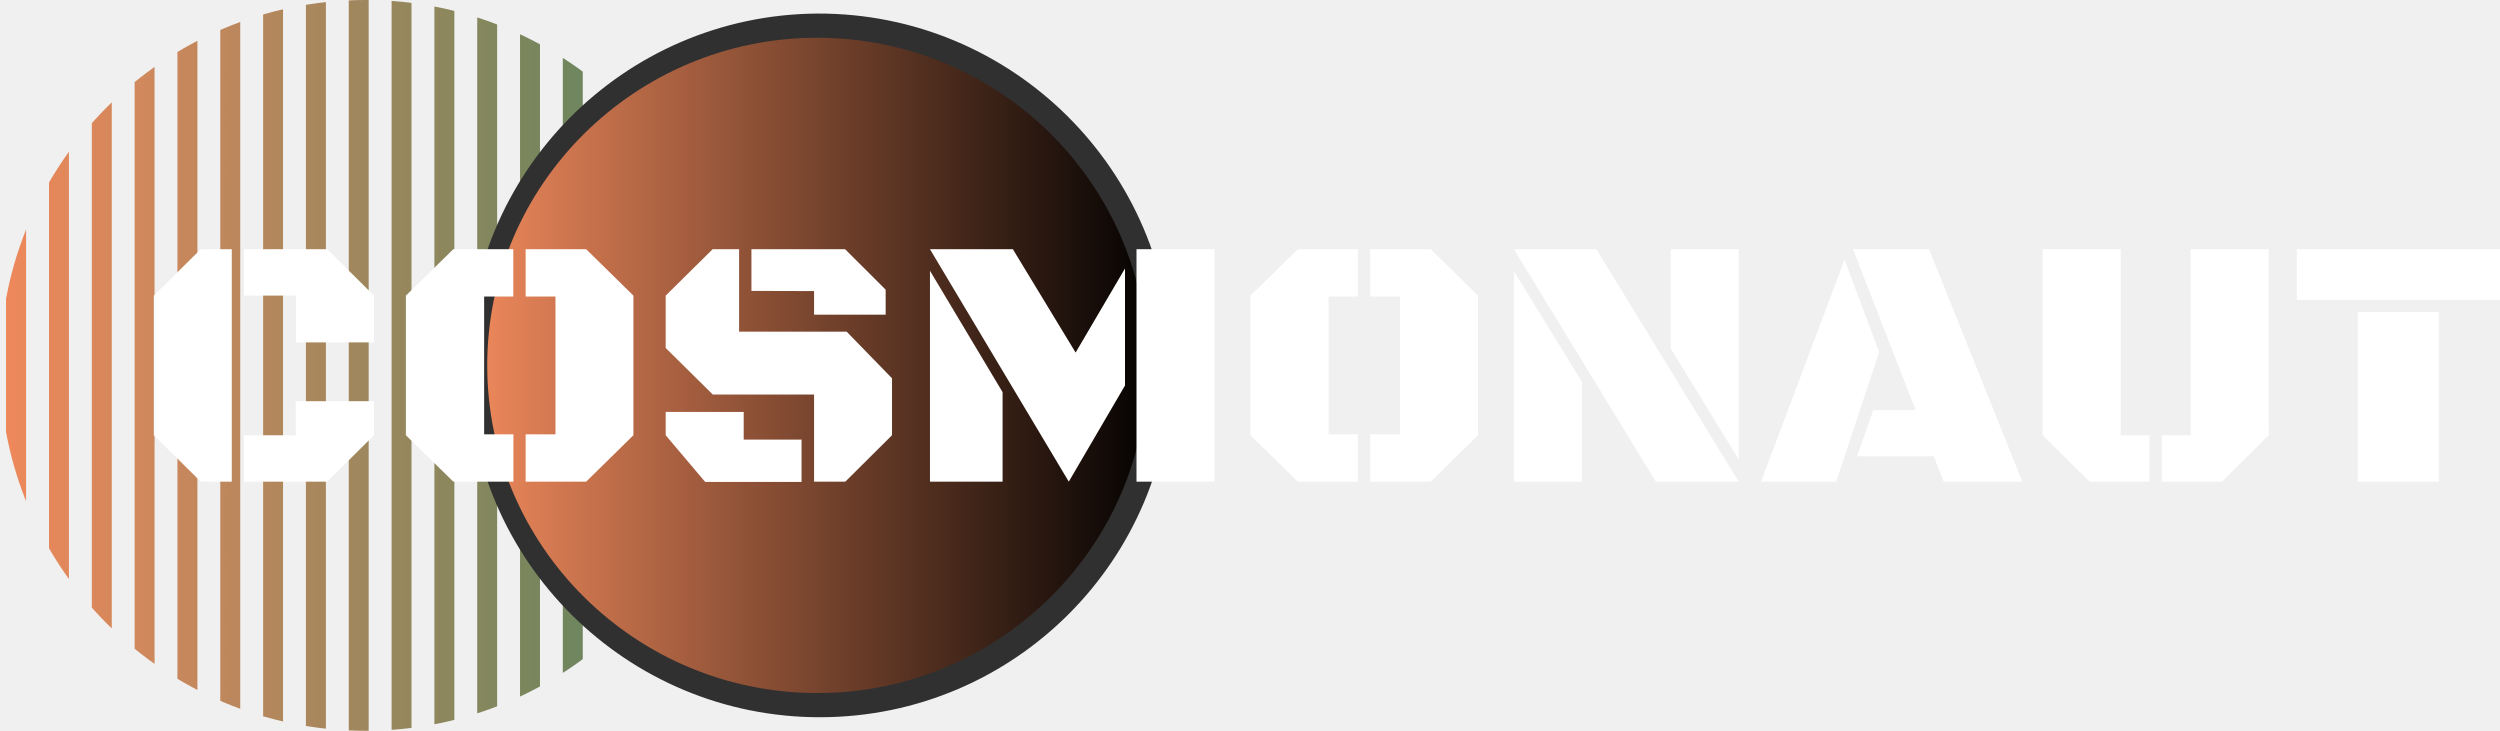
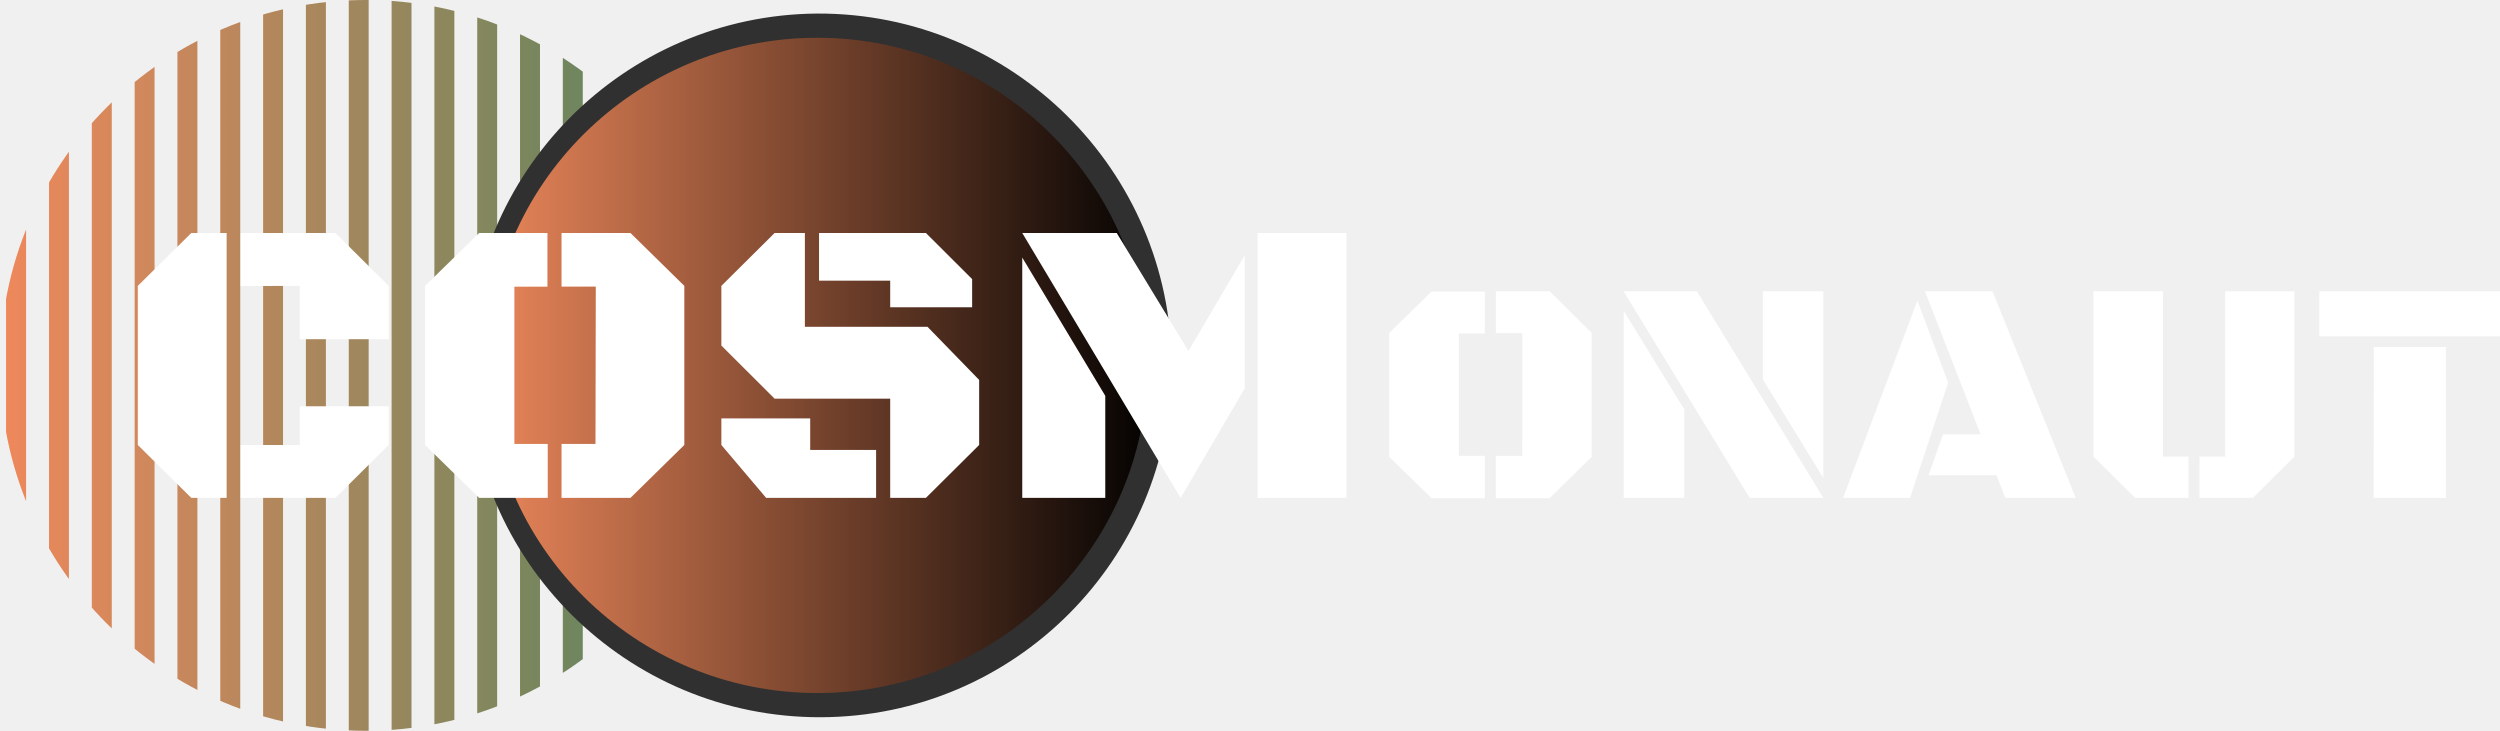
<svg xmlns="http://www.w3.org/2000/svg" id="Layer_1" data-name="Layer 1" viewBox="0 0 413.11 120.77">
  <defs>
    <style>.cls-1{fill:none;}.cls-2{clip-path:url(#clip-path);}.cls-3{fill:url(#linear-gradient);}.cls-4{fill:url(#linear-gradient-2);}.cls-5{fill:#303030;}.cls-6{fill:#fff;}</style>
    <clipPath id="clip-path">
      <circle class="cls-1" cx="60.38" cy="60.38" r="60.38" />
    </clipPath>
    <linearGradient id="linear-gradient" x1="1.02" y1="48.29" x2="223.67" y2="48.29" gradientUnits="userSpaceOnUse">
      <stop offset="0" stop-color="#ee885b" />
      <stop offset="0.49" stop-color="#5c865e" />
      <stop offset="0.87" stop-color="#3b526d" />
    </linearGradient>
    <linearGradient id="linear-gradient-2" x1="78.51" y1="60.38" x2="191.61" y2="60.38" gradientUnits="userSpaceOnUse">
      <stop offset="0" stop-color="#ee885b" />
      <stop offset="1" />
    </linearGradient>
  </defs>
  <g class="cls-2">
    <path class="cls-3" d="M4.31,122.34H1V-25.76H4.31Zm7.08-148.1H8.1v148.1h3.29Zm7.08,0h-3.3v148.1h3.3Zm7.07,0H22.25v148.1h3.29Zm7.08,0h-3.3v148.1h3.3Zm7.08,0H36.4v148.1h3.3Zm7.07,0H43.48v148.1h3.29Zm7.08,0h-3.3v148.1h3.3Zm7.07,0H57.63v148.1h3.29Zm7.08,0H64.71v148.1H68Zm7.08,0h-3.3v148.1h3.3Zm7.07,0H78.86v148.1h3.29Zm7.08,0h-3.3v148.1h3.3Zm7.07,0H93v148.1H96.3Zm7.08,0h-3.29v148.1h3.29Zm7.08,0h-3.3v148.1h3.3Zm7.07,0h-3.29v148.1h3.29Zm7.08,0h-3.3v148.1h3.3Zm7.07,0h-3.29v148.1h3.29Zm7.08,0h-3.29v148.1h3.29Zm7.08,0h-3.3v148.1h3.3Zm7.07,0h-3.29v148.1h3.29Zm7.08,0H156.7v148.1H160Zm7.08,0h-3.3v148.1h3.3Zm7.07,0h-3.29v148.1h3.29Zm7.08,0h-3.3v148.1h3.3Zm7.07,0H185v148.1h3.29Zm7.08,0h-3.29v148.1h3.29Zm7.08,0h-3.3v148.1h3.3Zm7.07,0h-3.29v148.1h3.29Zm7.08,0h-3.3v148.1h3.3Zm7.07,0h-3.29v148.1h3.29Z" />
  </g>
  <path class="cls-4" d="M135.06,116.52c-31.18,0-56.55-25.18-56.55-56.14S103.88,4.24,135.06,4.24s56.55,25.19,56.55,56.14S166.24,116.52,135.06,116.52Z" />
  <path class="cls-5" d="M135.06,6.24c30.08,0,54.55,24.29,54.55,54.14s-24.47,54.14-54.55,54.14S80.51,90.24,80.51,60.38,105,6.24,135.06,6.24m0-4a58.14,58.14,0,1,0,58.55,58.14A58.34,58.34,0,0,0,135.06,2.24Z" />
-   <path class="cls-6" d="M38.3,79.59H33.17l-7.75-7.67V48.85l7.75-7.67H38.3Zm2-30.74V41.18H54.07l7.73,7.67v7.73H48.91V48.85Zm0,30.74V71.92h8.57V66.3H61.8v5.62l-7.73,7.67Z" />
-   <path class="cls-6" d="M80,71.77h4.84v7.82H74.91l-7.84-7.67V48.85l7.84-7.67h9.91V49H80ZM91.79,49H86.86V41.18h10l7.81,7.67V71.92l-7.81,7.67h-10V71.77h4.93Z" />
-   <path class="cls-6" d="M134.52,79.59V65.2H117.79L110,57.5V48.85l7.76-7.67h4.37V54.81h17.78l7.49,7.7v9.41l-7.72,7.67ZM110,68.07h12.89v4.57h9.56v7H116.53L110,71.92Zm14.17-20V41.18h15.48l6.7,6.69V52H134.52V48.1Z" />
-   <path class="cls-6" d="M153.67,79.59V44.74l12,20.06V79.59Zm0-38.41h13.7l10.37,17.08,8.16-13.9V63.7l-9.29,15.89Zm34.13,38.41V41.18h12.88V79.59Z" />
-   <path class="cls-6" d="M219.54,71.77h4.84v7.82h-9.91l-7.84-7.67V48.85l7.84-7.67h9.91V49h-4.84ZM231.35,49h-4.93V41.18h10l7.81,7.67V71.92l-7.81,7.67h-10V71.77h4.93Z" />
-   <path class="cls-6" d="M287.31,79.59h-13.7L250.17,41.18h13.62Zm-37.14,0V44.83L261.4,63.09v16.5Zm37.14-38.41V75.94L276.09,57.59V41.18Z" />
-   <path class="cls-6" d="M303.43,79.59H291L304.8,42.92l5.71,15.25Zm16.09-4.2H306.87l2.68-7.61h7L306.2,41.18h12.56l15.42,38.41h-13Z" />
-   <path class="cls-6" d="M350.44,71.92h4.75v7.67h-9.91l-7.75-7.67V41.18h12.91Zm24.45,0-7.72,7.67h-9.94V71.92H362V41.18h12.88Z" />
-   <path class="cls-6" d="M379.53,41.18h33.58v8.37H379.53Zm10.08,10.36H403V79.59H389.61Z" />
+   <path class="cls-6" d="M37.45,82.27H31.61l-8.84-8.74V47.24l8.84-8.74h5.84Zm2.33-35V38.5H55.42l8.8,8.74v8.81H49.54V47.24Zm0,35V73.53h9.76v-6.4H64.22v6.4l-8.8,8.74Z" />
+   <path class="cls-6" d="M85,73.36h5.51v8.91H79.17l-8.93-8.74V47.24l8.93-8.74H90.46v8.87H85Zm13.45-26H92.79V38.5h11.39l8.9,8.74V73.53l-8.9,8.74H92.79V73.36H98.4Z" />
+   <path class="cls-6" d="M147.1,82.27V65.88H128L119.2,57.1V47.24L128,38.5h5V54h20.26l8.54,8.78V73.53L153,82.27ZM119.2,69.14h14.68v5.21h10.89v7.92H126.6l-7.4-8.74Zm16.14-22.76V38.5H153l7.64,7.62v4.65H147.1V46.38Z" />
+   <path class="cls-6" d="M168.92,82.27V42.56l13.72,22.85V82.27Zm0-43.77h15.61L196.39,58l9.3-15.83v22l-10.6,18.11Zm38.9,43.77V38.5h14.68V82.27Z" />
+   <path class="cls-6" d="M241.07,75.32h4.3v7h-8.81l-7-6.82V55l7-6.82h8.81v6.92h-4.3Zm10.49-20.27h-4.38V48.13h8.89L263,55v20.5l-6.94,6.82h-8.89v-7h4.38Z" />
+   <path class="cls-6" d="M301.3,82.27H289.12L268.29,48.13h12.1Zm-33,0V51.37l10,16.24V82.27Zm33-34.14V79l-10-16.31V48.13Z" />
+   <path class="cls-6" d="M315.62,82.27H304.56l12.28-32.59,5.08,13.55Zm14.3-3.73H318.68l2.38-6.77h6.22l-9.19-23.64h11.16L343,82.27H331.37Z" />
+   <path class="cls-6" d="M357.41,75.45h4.22v6.82h-8.81l-6.89-6.82V48.13h11.48Zm21.73,0-6.86,6.82h-8.83V75.45h4.24V48.13h11.45Z" />
+   <path class="cls-6" d="M383.26,48.13h29.85v7.44H383.26Zm9,9.21h11.91V82.27H392.23Z" />
</svg>
